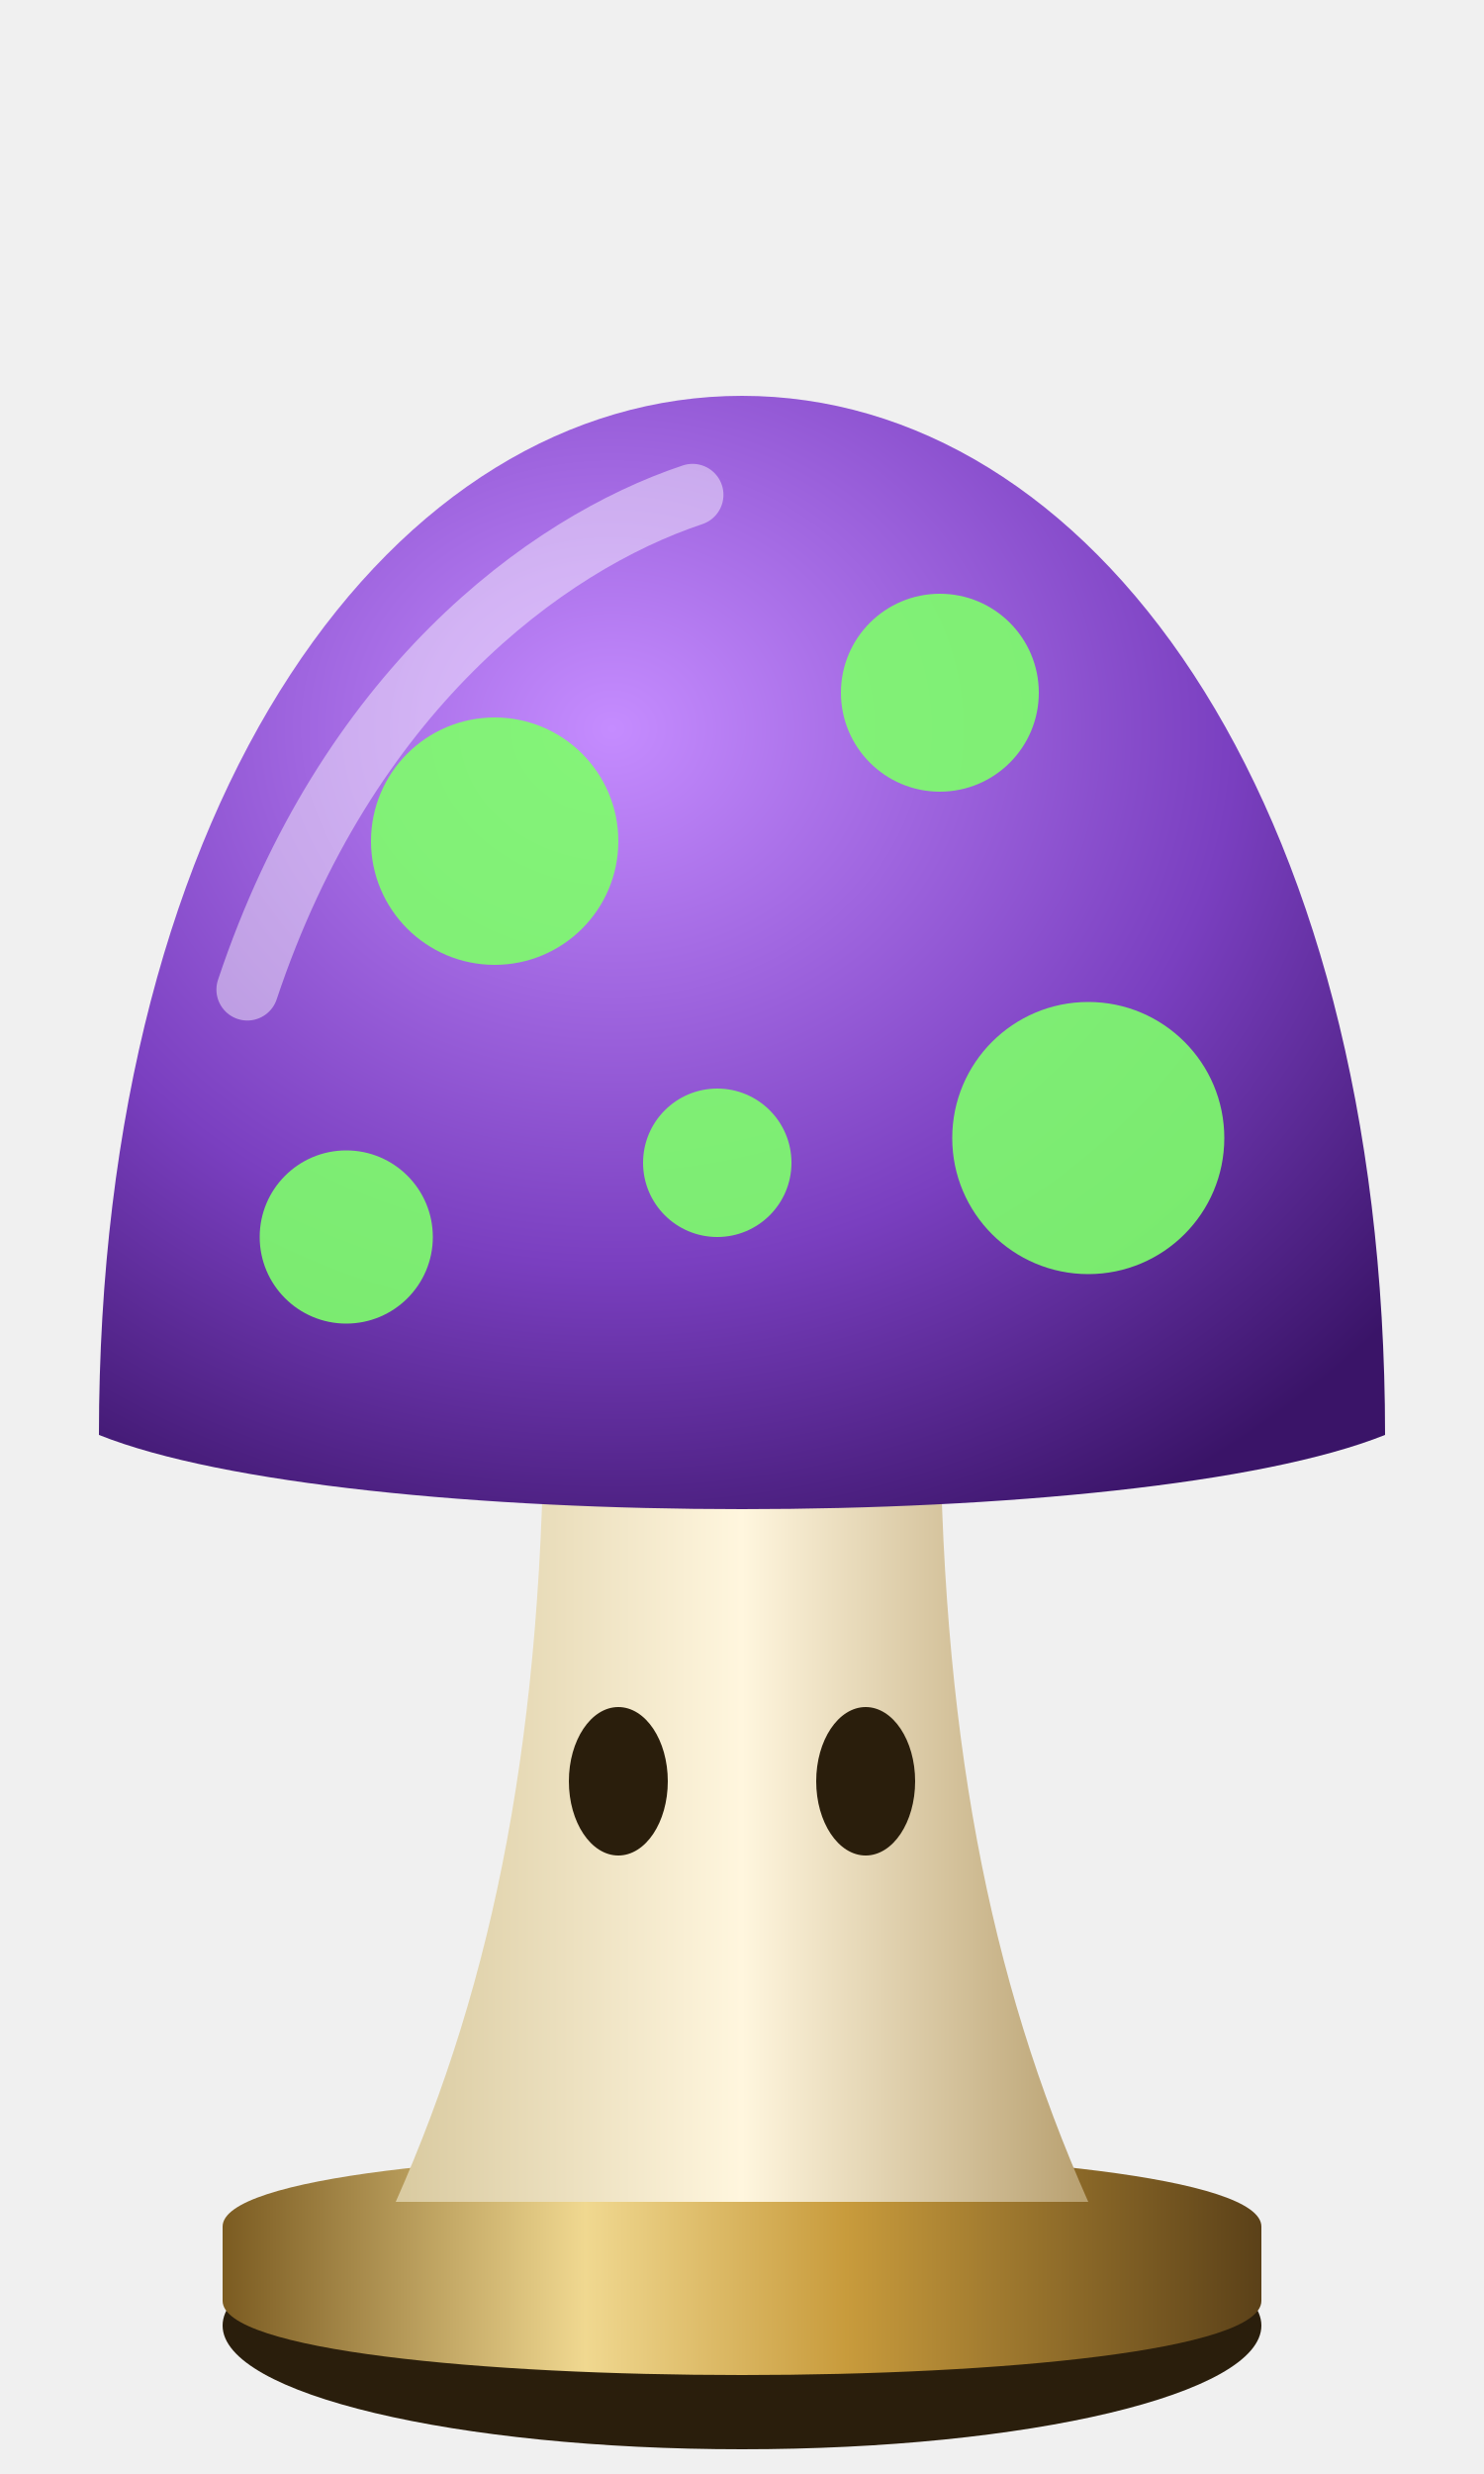
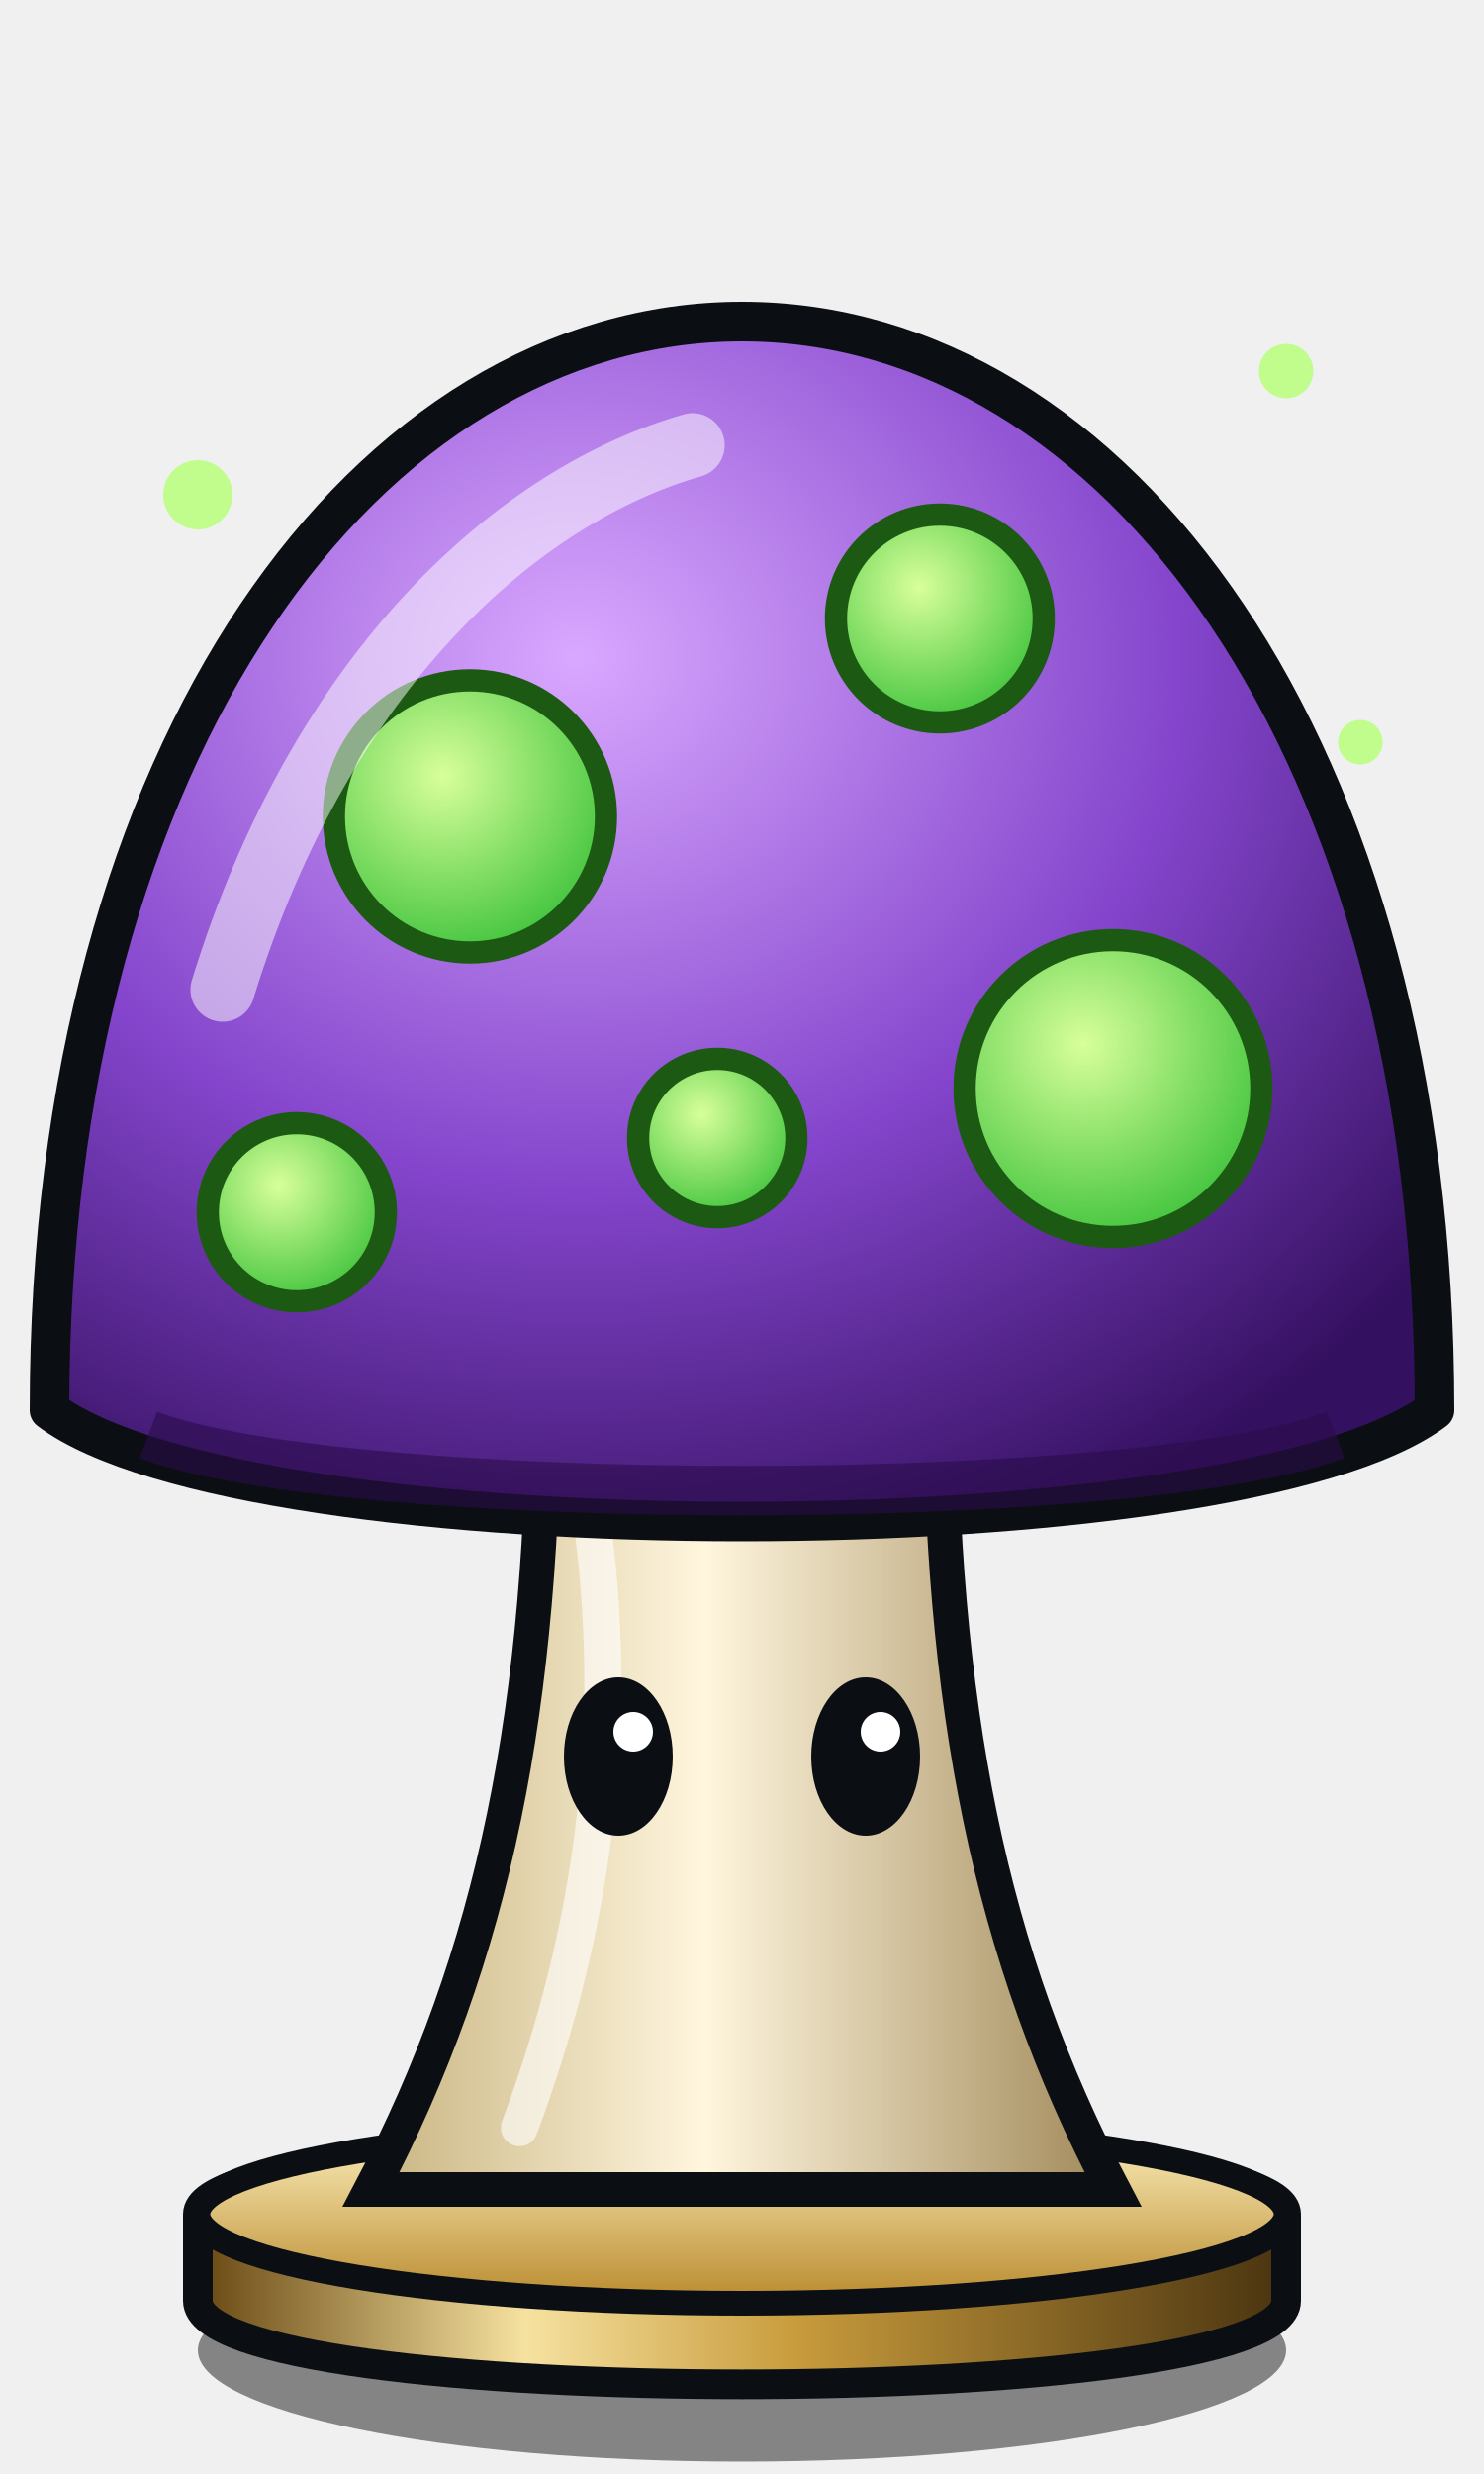
<svg xmlns="http://www.w3.org/2000/svg" viewBox="0 0 60 100">
  <defs>
    <linearGradient id="gold" x1="0" y1="0" x2="1" y2="0">
-       <stop offset="0" stop-color="#7a5a20" />
-       <stop offset=".35" stop-color="#f0d890" />
-       <stop offset=".6" stop-color="#c89b3c" />
-       <stop offset="1" stop-color="#5a4018" />
+       <stop offset="0" stop-color="#6a4a14" />
+       <stop offset=".3" stop-color="#f6e2a0" />
+       <stop offset=".55" stop-color="#c89b3c" />
+       <stop offset="1" stop-color="#4a3410" />
    </linearGradient>
-     <radialGradient id="cap" cx="40%" cy="30%" r="80%">
-       <stop offset="0" stop-color="#c58cff" />
-       <stop offset=".6" stop-color="#7a3fc0" />
-       <stop offset="1" stop-color="#3a1468" />
+     <linearGradient id="goldTop" x1="0" y1="0" x2="0" y2="1">
+       <stop offset="0" stop-color="#fff2c0" />
+       <stop offset="1" stop-color="#b8892c" />
+     </linearGradient>
+     <radialGradient id="shine" cx="50%" cy="50%" r="50%">
+       <stop offset="0" stop-color="#fff" stop-opacity=".9" />
+       <stop offset="1" stop-color="#fff" stop-opacity="0" />
+     </radialGradient>
+     <radialGradient id="cap" cx="38%" cy="28%" r="80%">
+       <stop offset="0" stop-color="#d9a8ff" />
+       <stop offset=".55" stop-color="#8445cc" />
+       <stop offset="1" stop-color="#341060" />
+     </radialGradient>
+     <radialGradient id="spot" cx="40%" cy="35%" r="70%">
+       <stop offset="0" stop-color="#d8ff9a" />
+       <stop offset="1" stop-color="#3cc23a" />
    </radialGradient>
    <linearGradient id="stem" x1="0" y1="0" x2="1" y2="0">
-       <stop offset="0" stop-color="#d9caa0" />
-       <stop offset=".5" stop-color="#fff6de" />
-       <stop offset="1" stop-color="#b8a070" />
+       <stop offset="0" stop-color="#c8b480" />
+       <stop offset=".45" stop-color="#fff6de" />
+       <stop offset="1" stop-color="#a08858" />
    </linearGradient>
  </defs>
-   <ellipse cx="30" cy="94" rx="21" ry="5" fill="#2a1e0c" />
-   <path d="M9 90 C9 86 51 86 51 90 L51 93 C51 97 9 97 9 93 Z" fill="url(#gold)" />
-   <path d="M22 56 C22 70 20 80 16 89 L44 89 C40 80 38 70 38 56 Z" fill="url(#stem)" />
-   <path d="M4 58 C4 32 16 16 30 16 C44 16 56 32 56 58 C46 62 14 62 4 58 Z" fill="url(#cap)" />
-   <g fill="#7dff6a" opacity=".9">
-     <circle cx="20" cy="34" r="5" />
-     <circle cx="38" cy="28" r="4" />
-     <circle cx="44" cy="46" r="5.5" />
-     <circle cx="14" cy="50" r="3.5" />
-     <circle cx="29" cy="47" r="3" />
+   <ellipse cx="30" cy="95" rx="22" ry="4.5" fill="#000" opacity=".45" />
+   <path d="M8 89.5 C8 85.5 52 85.5 52 89.5 V93 C52 97.5 8 97.5 8 93 Z" fill="url(#gold)" stroke="#0b0f14" stroke-width="1.2" />
+   <ellipse cx="30" cy="89.5" rx="22" ry="3.6" fill="url(#goldTop)" stroke="#0b0f14" stroke-width="1" />
+   <path d="M22 55 C22 69 20 79 15 88.5 L45 88.5 C40 79 38 69 38 55 Z" fill="url(#stem)" stroke="#0b0f14" stroke-width="1.4" />
+   <path d="M24 62 C25 70 24 78 21 86" fill="none" stroke="#fff" stroke-width="1.5" opacity=".6" stroke-linecap="round" />
+   <ellipse cx="25" cy="71" rx="2.2" ry="3.2" fill="#0b0f14" />
+   <ellipse cx="35" cy="71" rx="2.2" ry="3.2" fill="#0b0f14" />
+   <circle cx="25.6" cy="70" r=".8" fill="#fff" />
+   <circle cx="35.6" cy="70" r=".8" fill="#fff" />
+   <path d="M2 57 C2 30 15 13 30 13 C45 13 58 30 58 57 C50 63 10 63 2 57 Z" fill="url(#cap)" stroke="#0b0f14" stroke-width="1.6" stroke-linejoin="round" />
+   <path d="M6 58 C14 61 46 61 54 58" fill="none" stroke="#2a0c4a" stroke-width="2" opacity=".6" />
+   <g stroke="#1c5a14" stroke-width=".9">
+     <circle cx="19" cy="33" r="5.5" fill="url(#spot)" />
+     <circle cx="38" cy="25" r="4.2" fill="url(#spot)" />
+     <circle cx="45" cy="44" r="6" fill="url(#spot)" />
+     <circle cx="12" cy="49" r="3.6" fill="url(#spot)" />
+     <circle cx="29" cy="46" r="3.2" fill="url(#spot)" />
  </g>
-   <path d="M10 40 C14 28 22 22 28 20" fill="none" stroke="#fff" stroke-width="2.5" stroke-linecap="round" opacity=".45" />
-   <ellipse cx="25" cy="72" rx="2" ry="3" fill="#2a1e0c" />
-   <ellipse cx="35" cy="72" rx="2" ry="3" fill="#2a1e0c" />
+   <path d="M9 40 C13 27 21 20 28 18" fill="none" stroke="#fff" stroke-width="2.6" stroke-linecap="round" opacity=".5" />
+   <g fill="#b8ff7a" opacity=".85">
+     <circle cx="8" cy="20" r="1.4" />
+     <circle cx="52" cy="15" r="1.1" />
+     <circle cx="55" cy="30" r=".9" />
+   </g>
</svg>
